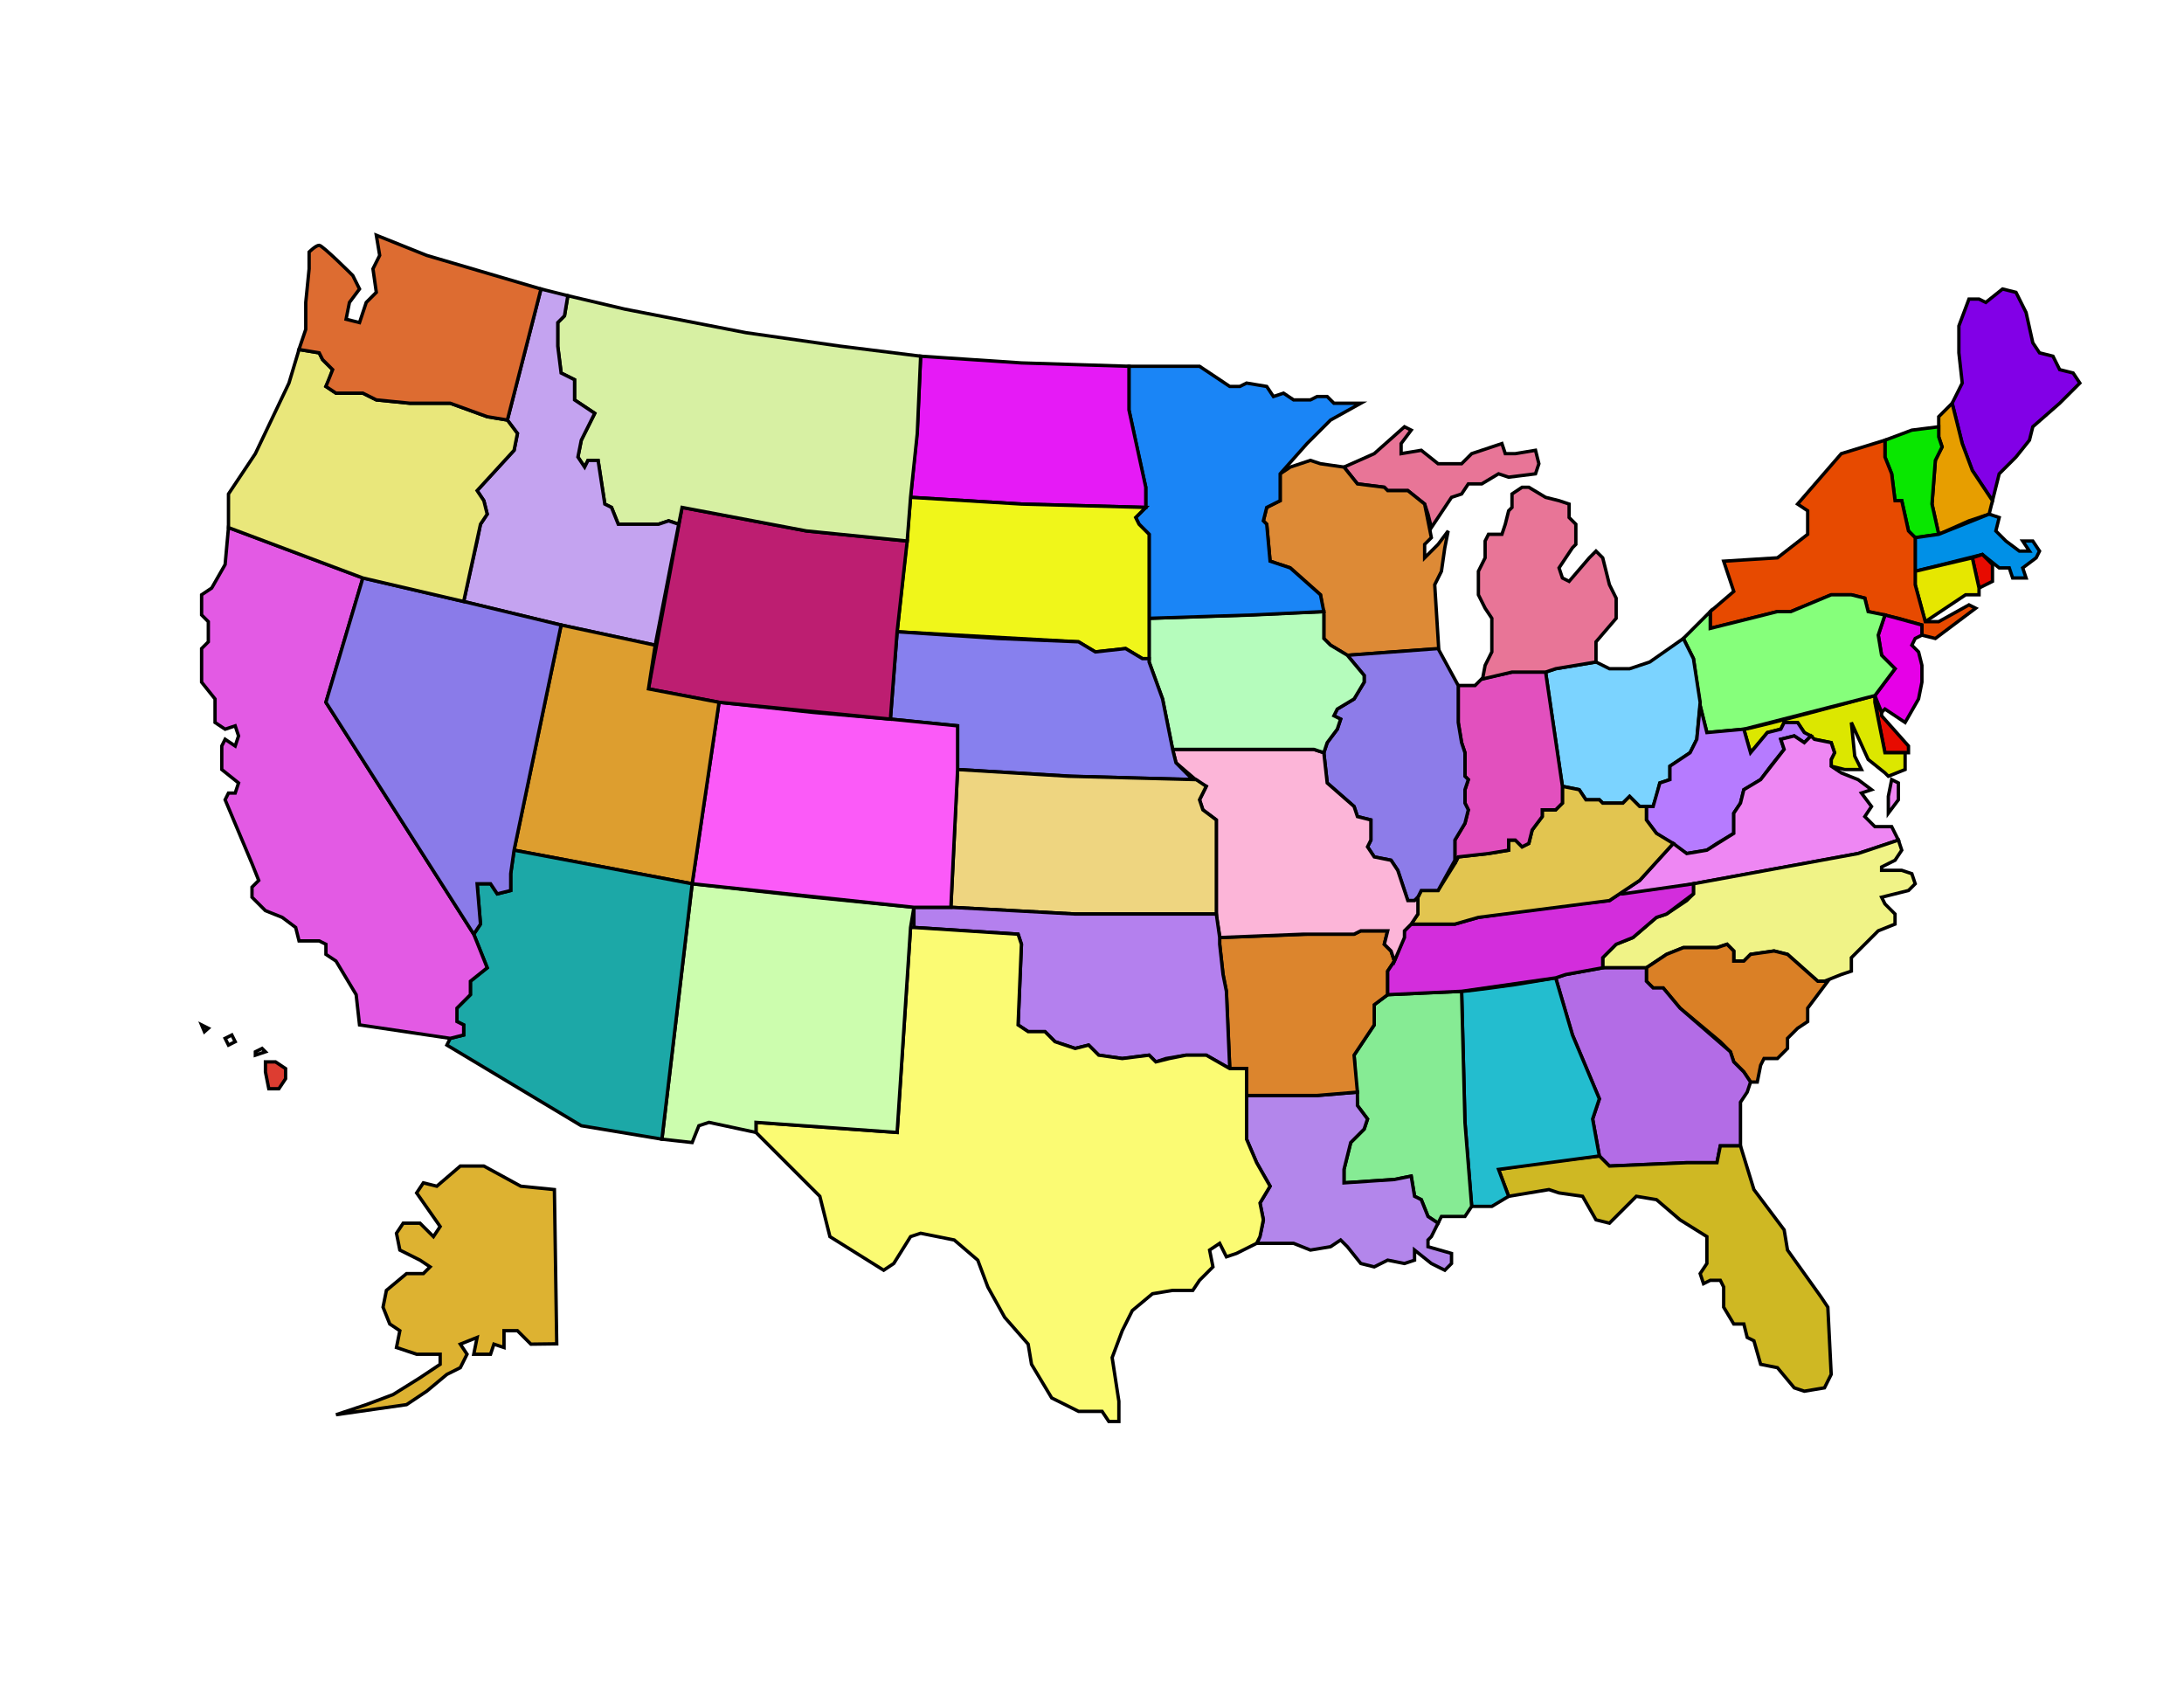
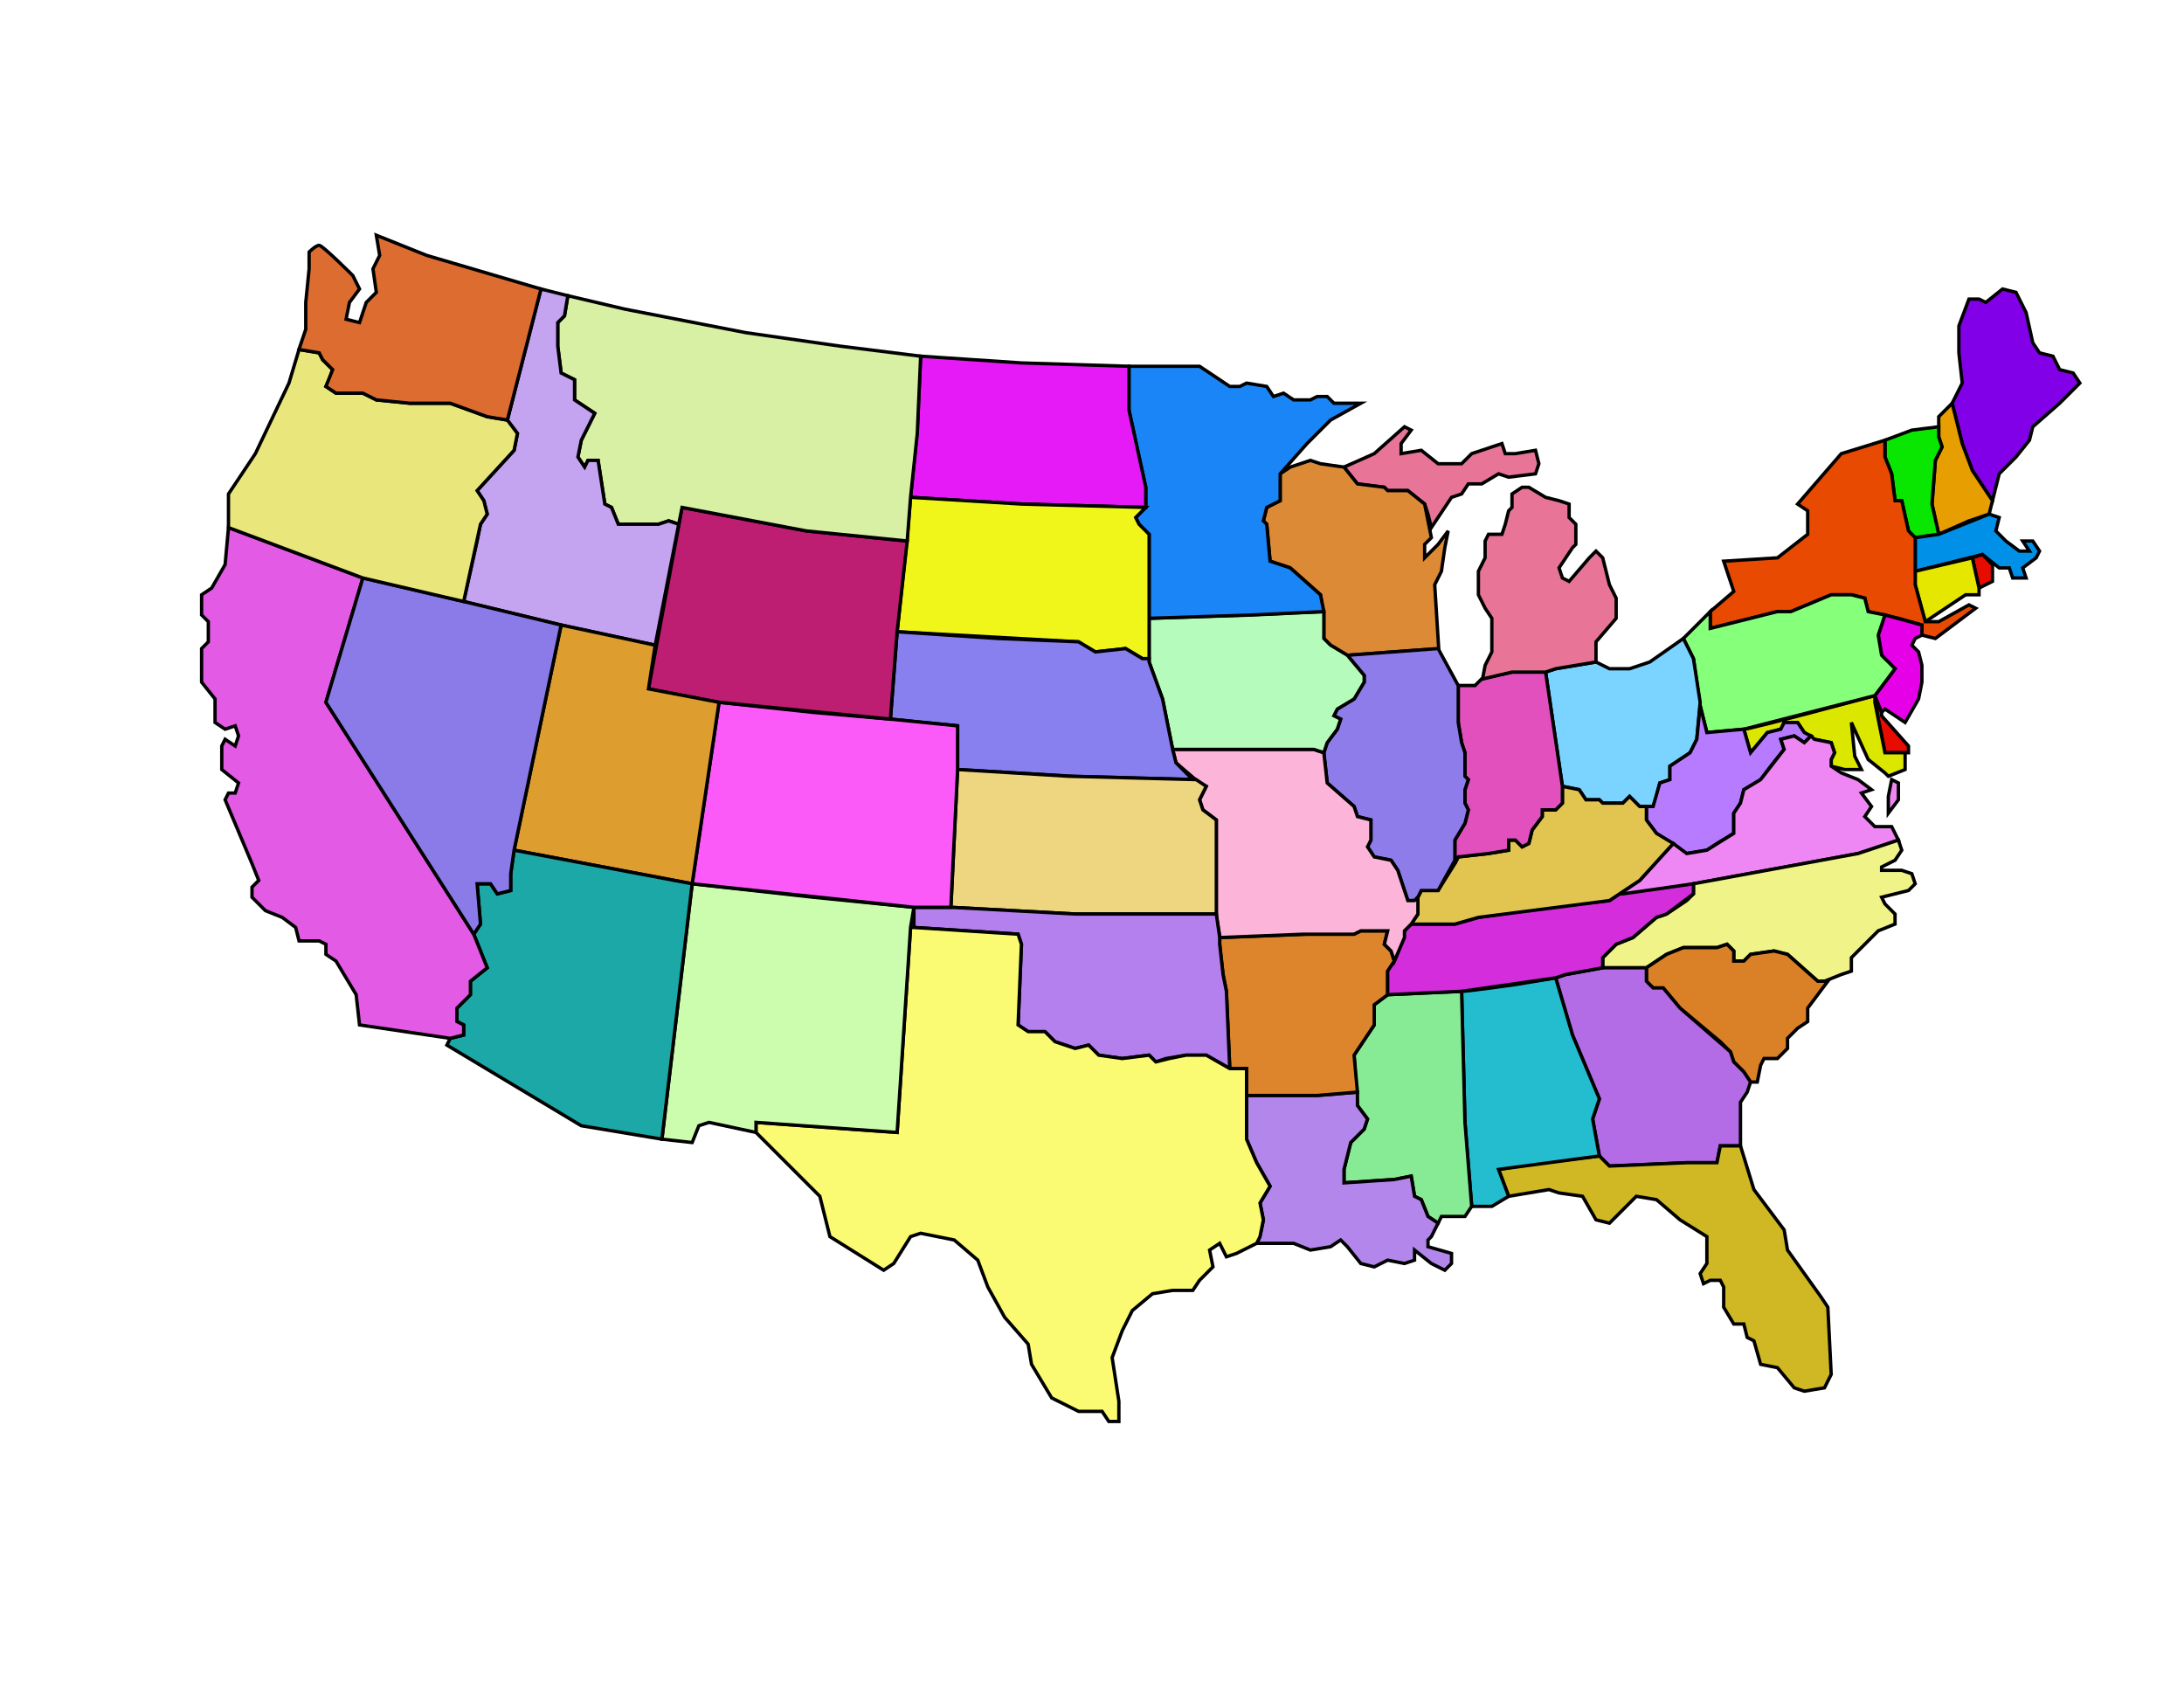
<svg xmlns="http://www.w3.org/2000/svg" width="650" height="500" id="svg2" version="1.1">
  <defs id="defs4">
    </defs>
  <g id="layer1" transform="translate(878.5,128.1378)" />
  <g id="layer2" transform="translate(878.5,128.1378)">
    <path style="fill:#8200e7;fill-opacity:1;stroke:#000000;stroke-width:1px;stroke-linecap:butt;stroke-linejoin:miter;stroke-opacity:1" d="m -297.5,-8.138 3,-6 -1,-9 0,-8 3,-8 3,0 2,1 5,-4 4,1 3,6 2,9 2,3 4,1 2,4 4,1 2,3 -6,6 -8,7 -1,4 -4,5 -5,5 -2,8 -6,-9 -3,-8 -3,-12 z" id="path2833" />
    <path style="fill:#e79e00;fill-opacity:1;stroke:#000000;stroke-width:1px;stroke-linecap:butt;stroke-linejoin:miter;stroke-opacity:1" d="m -301.5,-4.138 4,-4 3,12 3,8 6,9 -1,4 -6,2 -9,4 -2,-9 1,-13 2,-4 -1,-3 0,-6 z" id="path3607" />
    <path style="fill:#09e700;fill-opacity:1;stroke:#000000;stroke-width:1px;stroke-linecap:butt;stroke-linejoin:miter;stroke-opacity:1" d="m -308.5,31.862 7,-1 -2,-9 1,-13 2,-4 -1,-3 0,-3 -8,1 -8,3 0,5 2,5 1,8 2,0 2,9 2,2 z" id="path3609" />
    <path style="fill:#0090e7;fill-opacity:1;stroke:#000000;stroke-width:1px;stroke-linecap:butt;stroke-linejoin:miter;stroke-opacity:1" d="m -308.5,41.862 0,-10 7,-1 15,-6 3,1 -1,4 3,3 4,3 3,0 -2,-3 3,0 2,3 -1,2 -4,3 1,3 -4,0 -1,-3 -3,0 -5,-4 -20,5 z" id="path3611" />
    <path style="fill:#e70b00;fill-opacity:1;stroke:#000000;stroke-width:1px;stroke-linecap:butt;stroke-linejoin:miter;stroke-opacity:1" d="m -289.5,46.862 -2,-9 3,-1 3,3 0,5 -4,2 z" id="path3613" />
    <path style="fill:#e6e700;fill-opacity:1;stroke:#000000;stroke-width:1px;stroke-linecap:butt;stroke-linejoin:miter;stroke-opacity:1" d="m -305.5,56.862 12,-8 4,0 0,-2 -2,-9 -17,4 0,4 3,11 z" id="path3615" />
    <path style="fill:#e74a00;fill-opacity:1;stroke:#000000;stroke-width:1px;stroke-linecap:butt;stroke-linejoin:miter;stroke-opacity:1" d="m -369.5,58.862 0,-5 7,-6 -3,-9 16,-1 9,-7 0,-7 -3,-2 13,-15 13,-4 0,5 2,5 1,8 2,0 2,9 2,2 0,10 0,4 3,11 4,0 9,-5 2,1 -12,9 -4,-1 0,-3 -7,-2 -9,-2 -1,-4 -4,-1 -6,0 -12,5 -4,0 -20,5 z" id="path3617" />
    <path style="fill:#e600e7;fill-opacity:1;stroke:#000000;stroke-width:1px;stroke-linecap:butt;stroke-linejoin:miter;stroke-opacity:1" d="m -317.5,54.862 -2,6 1,6 4,4 -6,8 2,5 1,-1 6,4 4,-7 1,-5 0,-5 -1,-4 -2,-2 1,-2 2,-1 0,-3 -11,-3 z" id="path3619" />
    <path style="fill:#e70b00;fill-opacity:1;stroke:#000000;stroke-width:1px;stroke-linecap:butt;stroke-linejoin:miter;stroke-opacity:1" d="m -310.5,93.862 -8,-9 0,-1 -2,-4 1,6 c 0,0 2,10 2,10 l 7,0 0,-2 z" id="path3642" />
    <path style="fill:#dce700;fill-opacity:1;stroke:#000000;stroke-width:1px;stroke-linecap:butt;stroke-linejoin:miter;stroke-opacity:1" d="m -359.5,88.862 c 2,0 39,-10 39,-10 l 0,2 3,15 6,0 0,5 -5,2 -1,-1 -5,-4 -5,-11 1,10 2,4 -5,0 -4,-1 0,-2 1,-2 -1,-3 -5,-1 -3,-2 -2,-3 -4,0 -1,2 -4,1 -5,6 -2,-7 z" id="path3644" />
    <path style="fill:#86ff7b;fill-opacity:1;stroke:#000000;stroke-width:1px;stroke-linecap:butt;stroke-linejoin:miter;stroke-opacity:1" d="m -369.5,53.862 -8,8 3,6 2,14 2,8 11,-1 39,-10 6,-8 -4,-4 -1,-6 2,-6 -5,-1 -1,-4 -4,-1 -6,0 -12,5 -4,0 -20,5 0,-5 z" id="path3646" />
    <path style="fill:#7bd3ff;fill-opacity:1;stroke:#000000;stroke-width:1px;stroke-linecap:butt;stroke-linejoin:miter;stroke-opacity:1" d="m -413.5,105.862 -5,-34 3,-1 12,-2 4,2 6,0 6,-2 10,-7 3,6 2,13 -1,11 -2,4 -6,4 0,4 -3,1 -1,4 -1,3 -4,0 -3,-3 -2,2 -6,0 -1,-1 -4,0 -2,-3 -5,-1 z" id="path3648" />
    <path style="fill:#b67bff;fill-opacity:1;stroke:#000000;stroke-width:1px;stroke-linecap:butt;stroke-linejoin:miter;stroke-opacity:1" d="m -388.5,111.862 0,4 3,4 9,6 6,-1 3,-2 5,-3 0,-6 2,-3 1,-4 5,-3 3,-4 4,-5 -1,-3 4,-1 3,2 2,-2 -2,-1 -2,-3 -4,0 -1,2 -4,1 -5,6 -2,-7 -11,1 -2,-8 -1,10 -2,4 -6,4 0,4 -3,1 -2,7 -2,0 z" id="path3650" />
    <path style="fill:#ee87f3;fill-opacity:1;stroke:#000000;stroke-width:1px;stroke-linecap:butt;stroke-linejoin:miter;stroke-opacity:1" d="m -396.5,137.862 c 2,1 22,-3 22,-3 l 49,-9 12,-4 -2,-4 -5,0 -3,-3 2,-3 -3,-4 3,-1 -4,-3 -5,-2 -3,-2 0,-2 1,-2 -1,-3 -5,-1 -1,-1 -2,2 -3,-2 -4,1 1,3 -7,9 -5,3 -1,4 -2,3 0,6 -8,5 -6,1 -4,-3 -10,11 -6,4 z" id="path3652" />
    <path style="fill:#ee87f3;fill-opacity:1;stroke:#000000;stroke-width:1px;stroke-linecap:butt;stroke-linejoin:miter;stroke-opacity:1" d="m -315.5,103.862 -1,5 0,5 3,-4 0,-5 -2,-1 z" id="path3654" />
    <path style="fill:#f0f387;fill-opacity:1;stroke:#000000;stroke-width:1px;stroke-linecap:butt;stroke-linejoin:miter;stroke-opacity:1" d="m -374.5,134.862 49,-9 12,-4 1,3 -2,3 -4,2 0,1 6,0 3,1 1,3 -2,2 -8,2 1,2 3,3 0,3 -5,2 -2,2 -6,6 0,4 -3,1 -5,2 -2,0 -9,-8 -4,-1 -7,1 -2,2 -3,0 0,-3 -2,-2 -3,1 -10,0 -5,2 -6,4 -13,0 0,-3 4,-4 5,-2 7,-6 3,-1 6,-4 2,-2 0,-3 z" id="path3656" />
    <path style="fill:#da8026;fill-opacity:1;stroke:#000000;stroke-width:1px;stroke-linecap:butt;stroke-linejoin:miter;stroke-opacity:1" d="m -388.5,159.862 0,4 2,2 3,0 5,6 12,10 3,3 1,3 3,3 2,3 2,0 1,-5 1,-2 4,0 3,-3 0,-3 3,-3 3,-2 0,-4 3,-4 3,-4 -3,0 -9,-8 -4,-1 -7,1 -2,2 -3,0 0,-3 -2,-2 -3,1 -10,0 -5,2 -6,4 z" id="path3658" />
    <path style="fill:#b36ce6;fill-opacity:1;stroke:#000000;stroke-width:1px;stroke-linecap:butt;stroke-linejoin:miter;stroke-opacity:1" d="m -415.5,162.862 3,-1 11,-2 13,0 0,4 2,2 3,0 5,6 15,13 1,3 3,3 2,3 -1,3 -2,3 0,13 -6,0 -1,5 -9,0 -23,1 -3,-3 -2,-11 2,-6 -8,-19 -5,-17 z" id="path3660" />
    <path style="fill:#cfb823;fill-opacity:1;stroke:#000000;stroke-width:1px;stroke-linecap:butt;stroke-linejoin:miter;stroke-opacity:1" d="m -429.5,227.862 -3,-8 13,-2 17,-2 3,3 23,-1 9,0 1,-5 6,0 4,13 9,12 1,6 10,14 2,3 1,20 -2,4 -6,1 -3,-1 -5,-6 -5,-1 -2,-7 -2,-1 -1,-4 -3,0 -3,-5 0,-6 -1,-2 -3,0 -2,1 -1,-3 2,-3 0,-8 -8,-5 -7,-6 -6,-1 -8,8 -4,-1 -4,-7 -7,-1 -3,-1 -12,2 z" id="path3662" />
    <path style="fill:#23bdcf;fill-opacity:1;stroke:#000000;stroke-width:1px;stroke-linecap:butt;stroke-linejoin:miter;stroke-opacity:1" d="m -443.5,166.862 c 2,0 16,-2 16,-2 l 12,-2 5,17 8,19 -2,6 2,11 -30,4 3,8 -5,3 -6,0 -2,-25 -1,-39 z" id="path3664" />
    <path style="fill:#86eb94;fill-opacity:1;stroke:#000000;stroke-width:1px;stroke-linecap:butt;stroke-linejoin:miter;stroke-opacity:1" d="m -450.5,235.862 1,-2 7,0 2,-3 -2,-25 -1,-39 -22,1 -4,3 0,6 -6,9 1,15 3,4 -1,3 -4,4 -2,8 0,4 15,-1 5,-1 1,6 2,1 2,5 3,2 z" id="path3666" />
    <path style="fill:#b386eb;fill-opacity:1;stroke:#000000;stroke-width:1px;stroke-linecap:butt;stroke-linejoin:miter;stroke-opacity:1" d="m -504.5,241.862 c 1,-1 2,-7 2,-7 l -1,-5 3,-5 -4,-7 -3,-7 0,-13 21,0 12,-1 0,4 3,4 -1,3 -4,4 -2,8 0,4 15,-1 5,-1 1,6 2,1 2,5 3,2 -2,4 -1,1 0,2 7,2 0,3 -2,2 -4,-2 -5,-4 0,3 -3,1 -5,-1 -4,2 -4,-1 -4,-5 -2,-2 -3,2 -6,1 -5,-2 -11,0 z" id="path3668" />
    <path style="fill:#dc852d;fill-opacity:1;stroke:#000000;stroke-width:1px;stroke-linecap:butt;stroke-linejoin:miter;stroke-opacity:1" d="m -507.5,190.862 0,7 21,0 12,-1 -1,-11 6,-9 0,-6 4,-3 0,-7 2,-3 -1,-3 -2,-2 1,-4 -8,0 -2,1 -14,0 -26,1 0,2 1,9 1,5 1,23 5,0 0,1 z" id="path3670" />
    <path style="fill:#d32ddc;fill-opacity:1;stroke:#000000;stroke-width:1px;stroke-linecap:butt;stroke-linejoin:miter;stroke-opacity:1" d="m -465.5,167.862 0,-7 2,-3 2,-5 1,-4 2,-2 13,0 7,-2 14,-2 16,-2 9,-1 3,-2 1,0 21,-3 0,3 -8,6 -3,1 -7,6 -5,2 -4,4 0,3 -11,2 -3,1 -28,4 -22,1 z" id="path3672" />
    <path style="fill:#e2c550;fill-opacity:1;stroke:#000000;stroke-width:1px;stroke-linecap:butt;stroke-linejoin:miter;stroke-opacity:1" d="m -458.5,146.862 2,-3 0,-5 1,-2 5,0 5,-8 1,-2 9,-1 6,-1 0,-3 2,0 2,2 2,-1 1,-4 3,-4 0,-2 4,0 2,-2 0,-5 5,1 2,3 4,0 1,1 6,0 2,-2 3,3 2,0 0,4 3,4 5,3 -10,11 -9,6 -39,5 -7,2 -13,0 z" id="path3674" />
    <path style="fill:#e250be;fill-opacity:1;stroke:#000000;stroke-width:1px;stroke-linecap:butt;stroke-linejoin:miter;stroke-opacity:1" d="m -445.5,128.862 0,-7 3,-5 1,-4 -1,-2 0,-4 1,-3 -1,-1 0,-7 -1,-3 -1,-6 0,-11 5,0 2,-2 9,-2 10,0 5,34 0,5 -2,2 -4,0 0,2 -3,4 -1,4 -2,1 -2,-2 -2,0 0,3 -6,1 -9,1 -1,2 z" id="path3676" />
    <path style="fill:#e87597;fill-opacity:1;stroke:#000000;stroke-width:1px;stroke-linecap:butt;stroke-linejoin:miter;stroke-opacity:1" d="m -437.267,73.923 8.767,-2.06 10,0 3,-1 12,-2 0,-6 6,-7 0,-6 -2,-4 -2,-8 -2,-2 -2,2 -6,7 -2,-1 -1,-3 4,-6 1,-1 0,-6 -2,-2 0,-4 -3,-1 -4,-1 -5,-3 -2,0 -3,2 0,4 -1,1 -1,4 -1,3 -4,0 -1,2 0,5 -2,4 0,7 2,4 2,3 0,3 0,7 -2,4 -0.767,4.06 z" id="path3678" />
    <path style="fill:#e87597;fill-opacity:1;stroke:#000000;stroke-width:1px;stroke-linecap:butt;stroke-linejoin:miter;stroke-opacity:1" d="m -452.5,28.862 -1,-4 -1,-3 -5,-4 -6,0 -1,-1 -8,-1 -4,-5 9,-4 9,-8 2,1 -3,4 0,3 6,-1 5,4 7,0 3,-3 9,-3 1,3 3,0 6,-1 1,4 -1,3 -8,1 -3,-1 -5,3 -4,0 -2,3 -3,1 -6,9 z" id="path3680" />
    <path style="fill:#dd8a36;fill-opacity:1;stroke:#000000;stroke-width:1px;stroke-linecap:butt;stroke-linejoin:miter;stroke-opacity:1" d="M -450.306,64.979 C -450.5,64.862 -477.5,66.862 -477.5,66.862 l -5,-3 -2,-2 0,-7 -1,-6 -9,-8 -6,-2 -1,-11 -1,-1 1,-4 4,-2 0,-8 3,-2 6,-2 3,1 7,1 4,5 8,1 1,1 6,0 5,4 2,10 -2,2 0,4 4,-4 3,-4 -1,5 -1,7 -2,4 1.194,19.116 z" id="path3682" />
    <path style="fill:#8d7ce9;fill-opacity:1;stroke:#000000;stroke-width:1px;stroke-linecap:butt;stroke-linejoin:miter;stroke-opacity:1" d="m -450.5,64.862 6,11 0,11 1,6 1,3 0,7 1,1 -1,3 0,4 1,2 -1,4 -3,5 0,6 -5,9 -5,0 -1,2 -1,1 -2,0 -3,-9 -2,-3 -5,-1 -2,-3 1,-2 0,-6 -4,-1 -1,-3 -8,-7 -1,-9 1,-3 3,-4 1,-3 -2,-1 1,-2 5,-3 3,-5 0,-2 -5,-6 27,-2 z" id="path3684" />
    <path style="fill:#fcb5d8;fill-opacity:1;stroke:#000000;stroke-width:1px;stroke-linecap:butt;stroke-linejoin:miter;stroke-opacity:1" d="m -515.5,150.862 25,-1 15,0 2,-1 8,0 -1,4 2,2 1,3 3,-7 0,-2 2,-2 2,-3 0,-5 -1,1 -2,0 -3,-9 -2,-3 -5,-1 -2,-3 1,-2 0,-6 -4,-1 -1,-3 -8,-7 -1,-9 -3,-1 -17,0 -25,0 1,4 7,6 2,1 -1,2 -1,2 1,3 4,3 c 0,0 0,27 0,28 0,1 1.216,7.108 1,7 z" id="path3686" />
    <path style="fill:#b5fcbc;fill-opacity:1;stroke:#000000;stroke-width:1px;stroke-linecap:butt;stroke-linejoin:miter;stroke-opacity:1" d="m -536.5,55.862 0,13 4,11 3,15 42,0 3,1 1,-3 3,-4 1,-3 c 0,0 -2,-1 -2,-1 l 1,-2 5,-3 3,-5 0,-2 -5,-6 -5,-3 -2,-2 0,-7 0,-1 -23,1 -29,1 z" id="path3688" />
    <path style="fill:#1a85f6;fill-opacity:1;stroke:#000000;stroke-width:1px;stroke-linecap:butt;stroke-linejoin:miter;stroke-opacity:1" d="m -536.5,55.862 0,-25 -3,-3 -1,-2 3,-3 0,-6 -2,-9 -3,-14 c 0,0 0,-13 0,-13 l 21,0 9,6 3,0 2,-1 6,1 2,3 3,-1 3,2 5,0 2,-1 3,0 2,2 8,0 -9,5 -7,7 -8,9 0,8 -4,2 -1,4 1,1 1,11 6,2 9,8 1,5 -21,1 -31,1 z" id="path3690" />
    <path style="fill:#e61af6;fill-opacity:1;stroke:#000000;stroke-width:1px;stroke-linecap:butt;stroke-linejoin:miter;stroke-opacity:1" d="m -542.5,-19.138 -32,-1 -30,-2 -1,22 -2,20 33,2 37,1 0,-6 -5,-23 0,-13 z" id="path3692" />
    <path style="fill:#f0f61a;fill-opacity:1;stroke:#000000;stroke-width:1px;stroke-linecap:butt;stroke-linejoin:miter;stroke-opacity:1" d="m -607.5,19.862 -1,12 -3,28 54,3 5,3 9,-1 5,3 2,0 0,-12 0,-25 -3,-3 -1,-2 3,-3 -37,-1 -33,-2 z" id="path3694" />
    <path style="fill:#8780ee;fill-opacity:1;stroke:#000000;stroke-width:1px;stroke-linecap:butt;stroke-linejoin:miter;stroke-opacity:1" d="m -611.5,59.862 -2,26 20,2 0,13 34,2 36,1 -5,-5 -1,-4 -3,-15 -4,-11 0,-1 -2,0 -5,-3 -9,1 -5,-3 -24,-1 -30,-2 z" id="path3696" />
    <path style="fill:#eed580;fill-opacity:1;stroke:#000000;stroke-width:1px;stroke-linecap:butt;stroke-linejoin:miter;stroke-opacity:1" d="m -593.5,100.862 -2,41 37,2 42,0 0,-28 -4,-3 -1,-3 2,-4 -3,-2 -38,-1 -33,-2 z" id="path3698" />
    <path style="fill:#b480ee;fill-opacity:1;stroke:#000000;stroke-width:1px;stroke-linecap:butt;stroke-linejoin:miter;stroke-opacity:1" d="m -606.5,141.862 0,6 31,2 1,3 -1,24 3,2 5,0 3,3 6,2 4,-1 3,3 7,1 8,-1 2,2 3,-1 6,-1 6,0 7,4 -1,-23 -1,-5 -1,-9 0,-2 -1,-7 -42,0 -37,-2 -11,0 z" id="path3700" />
    <path style="fill:#fbfb73;fill-opacity:1;stroke:#000000;stroke-width:1px;stroke-linecap:butt;stroke-linejoin:miter;stroke-opacity:1" d="m -606.5,147.862 -1,0 -4,61 -42,-3 0,3 19,19 3,12 16,10 3,-2 5,-8 3,-1 5,1 5,1 7,6 c 0,0 3,8 3,8 l 5,9 7,8 1,6 6,10 8,4 7,0 2,3 3,0 0,-6 -2,-13 3,-8 3,-6 6,-5 6,-1 6,0 2,-3 4,-4 -1,-5 3,-2 2,4 3,-1 6,-3 1,-2 1,-5 -1,-5 3,-5 -4,-7 -3,-7 0,-21 -5,0 -7,-4 -6,0 -5,1 -4,1 -2,-2 -8,1 -7,-1 -3,-3 -4,1 -6,-2 -3,-3 -5,0 -3,-2 1,-24 -1,-3 -31,-2 z" id="path3702" />
    <path style="fill:#ccfdae;fill-opacity:1;stroke:#000000;stroke-width:1px;stroke-linecap:butt;stroke-linejoin:miter;stroke-opacity:1" d="m -672.5,134.862 -9,76 9,1 2,-5 3,-1 14,3 0,-3 42,3 4,-61 1,-6 -30,-3 -36,-4 z" id="path3704" />
    <path style="fill:#fb5af8;fill-opacity:1;stroke:#000000;stroke-width:1px;stroke-linecap:butt;stroke-linejoin:miter;stroke-opacity:1" d="m -664.5,80.862 -8,54 66,7 11,0 2,-41 0,-13 -20,-2 -23,-2 -28,-3 z" id="path3706" />
    <path style="fill:#bd1e71;fill-opacity:1;stroke:#000000;stroke-width:1px;stroke-linecap:butt;stroke-linejoin:miter;stroke-opacity:1" d="m -685.5,76.862 21,4 51,5 2,-26 3,-27 -30,-3 -37,-7 -10,54 z" id="path3708" />
    <path style="fill:#d7f0a3;fill-opacity:1;stroke:#000000;stroke-width:1px;stroke-linecap:butt;stroke-linejoin:miter;stroke-opacity:1" d="m -604.5,-22.138 -1,23 -2,19 -1,13 -30,-3 -37,-7 -1,5 -3,-1 -3,1 -12,0 -2,-5 -2,-1 -2,-13 -3,0 -1,2 -2,-3 1,-5 4,-8 -6,-4 0,-6 -4,-2 -1,-8 0,-7 2,-2 1,-6 17,4 36,7 28,4 24,3 z" id="path3710" />
    <path style="fill:#c4a3f0;fill-opacity:1;stroke:#000000;stroke-width:1px;stroke-linecap:butt;stroke-linejoin:miter;stroke-opacity:1" d="m -709.5,-40.138 -8,-2 -10,39 3,4 -1,5 -11,12 2,3 1,4 -2,3 -1,5 -4,18 29,7 28,6 7,-36 -3,-1 -3,1 -12,0 -2,-5 -2,-1 -2,-13 -3,0 -1,2 -2,-3 1,-5 4,-8 -6,-4 0,-6 -4,-2 -1,-8 0,-7 2,-2 1,-6 z" id="path3712" />
    <path style="fill:#dd9e2f;fill-opacity:1;stroke:#000000;stroke-width:1px;stroke-linecap:butt;stroke-linejoin:miter;stroke-opacity:1" d="m -711.5,57.862 -14,67 53,10 8,-54 -21,-4 2,-13 -28,-6 z" id="path3714" />
    <path style="fill:#1ca8a7;fill-opacity:1;stroke:#000000;stroke-width:1px;stroke-linecap:butt;stroke-linejoin:miter;stroke-opacity:1" d="m -672.5,134.862 -9,76 -24,-4 -40,-24 1,-2 4,-1 0,-3 -2,-1 0,-4 4,-4 0,-4 5,-4 -2,-5 -2,-5 2,-3 -1,-12 4,0 2,3 4,-1 0,-5 1,-7 53,10 z" id="path3716" />
    <path style="fill:#e35ae4;fill-opacity:1;stroke:#000000;stroke-width:1px;stroke-linecap:butt;stroke-linejoin:miter;stroke-opacity:1" d="m -744.5,180.862 -27,-4 -1,-9 -6,-10 -3,-2 0,-3 -2,-1 -6,0 -1,-4 -4,-3 -5,-2 -4,-4 0,-3 2,-2 -2,-5 -8,-19 1,-2 2,0 1,-3 -5,-4 0,-7 1,-2 3,2 1,-3 -1,-3 -3,1 -3,-2 0,-7 -4,-5 0,-10 2,-2 0,-6 -2,-2 0,-6 3,-2 4,-7 1,-11 40,15 -11,37 44,69 4,10 -5,4 0,4 -4,4 0,4 2,1 0,3 -4,1 z" id="path3718" />
    <path style="fill:#8a7be9;fill-opacity:1;stroke:#000000;stroke-width:1px;stroke-linecap:butt;stroke-linejoin:miter;stroke-opacity:1" d="m -781.5,80.862 44,69 2,-3 -1,-12 4,0 2,3 4,-1 0,-5 1,-7 14,-67 -29,-7 -30,-7 -11,37 z" id="path3720" />
    <path style="fill:#e9e77b;fill-opacity:1;stroke:#000000;stroke-width:1px;stroke-linecap:butt;stroke-linejoin:miter;stroke-opacity:1" d="m -810.5,28.862 40,15 30,7 5,-23 2,-3 -1,-4 -2,-3 11,-12 1,-5 -3,-4 -6,-1 -11,-4 -12,0 -10,-1 -4,-2 -8,0 c 0,0 -3,-2 -3,-2 l 1,-2 1,-3 -3,-3 -1,-2 -6,-1 -3,10 -10,21 -8,12 0,4 0,3 0,3 z" id="path3722" />
    <path style="fill:#dd6c31;fill-opacity:1;stroke:#000000;stroke-width:1px;stroke-linecap:butt;stroke-linejoin:miter;stroke-opacity:1" d="m -789.53,-24.138 2.03,-6 0,-8 1,-10 0,-5 c 0,0 2,-2 3,-2 1,0 10,9 10,9 l 2,4 -3,4 -1,5 4,1 2,-6 3,-3 -1,-7 2,-4 c 0,0 -1,-6 -1,-6 l 15,6 34,10 -10,39 -6,-1 -11,-4 -12,0 -10,-1 -4,-2 -8,0 -3,-2 2,-5 -3,-3 -1,-2 -6.03,-1 z" id="path3724" />
-     <path style="fill:#dd3d31;fill-opacity:1;stroke:#000000;stroke-width:1px;stroke-linecap:butt;stroke-linejoin:miter;stroke-opacity:1" d="m -799.5,190.862 1,5 3,0 2,-3 0,-3 -3,-2 -3,0 0,3 z" id="path3726" />
-     <path style="fill:none;stroke:#000000;stroke-width:1px;stroke-linecap:butt;stroke-linejoin:miter;stroke-opacity:1" d="m -802.5,185.862 3,-1 -1,-1 -2,1 0,1 z" id="path3728" />
-     <path style="fill:none;stroke:#000000;stroke-width:1px;stroke-linecap:butt;stroke-linejoin:miter;stroke-opacity:1" d="m -810.5,182.862 2,-1 -1,-2 -2,1 1,2 z" id="path3730" />
-     <path style="fill:none;stroke:#000000;stroke-width:1px;stroke-linecap:butt;stroke-linejoin:miter;stroke-opacity:1" d="m -817.655,178.879 1.155,-1.017 -2,-1 0.845,2.017 z" id="path3732" />
-     <path style="fill:#ddb231;fill-opacity:1;stroke:#000000;stroke-width:1px;stroke-linecap:butt;stroke-linejoin:miter;stroke-opacity:1" d="m -712.806,271.767 -0.694,-45.905 -10,-1 -11,-6 -7,0 -7,6 -4,-1 -2,3 7,10 -2,3 -4,-4 -5,0 -2,3 1,5 6,3 3,2 -2,2 -5,0 -6,5 -1,5 2,5 3,2 -1,5 6,2 7,0 0,3 -6,4 -8,5 -8,3 -9,3 21,-3 6,-4 6,-5 4,-2 2,-4 -2,-3 5,-2 -1,5 5,0 1,-3 3,1 0,-5 4,0 4,4 7.694,-0.095 z" id="path3734" />
  </g>
</svg>
